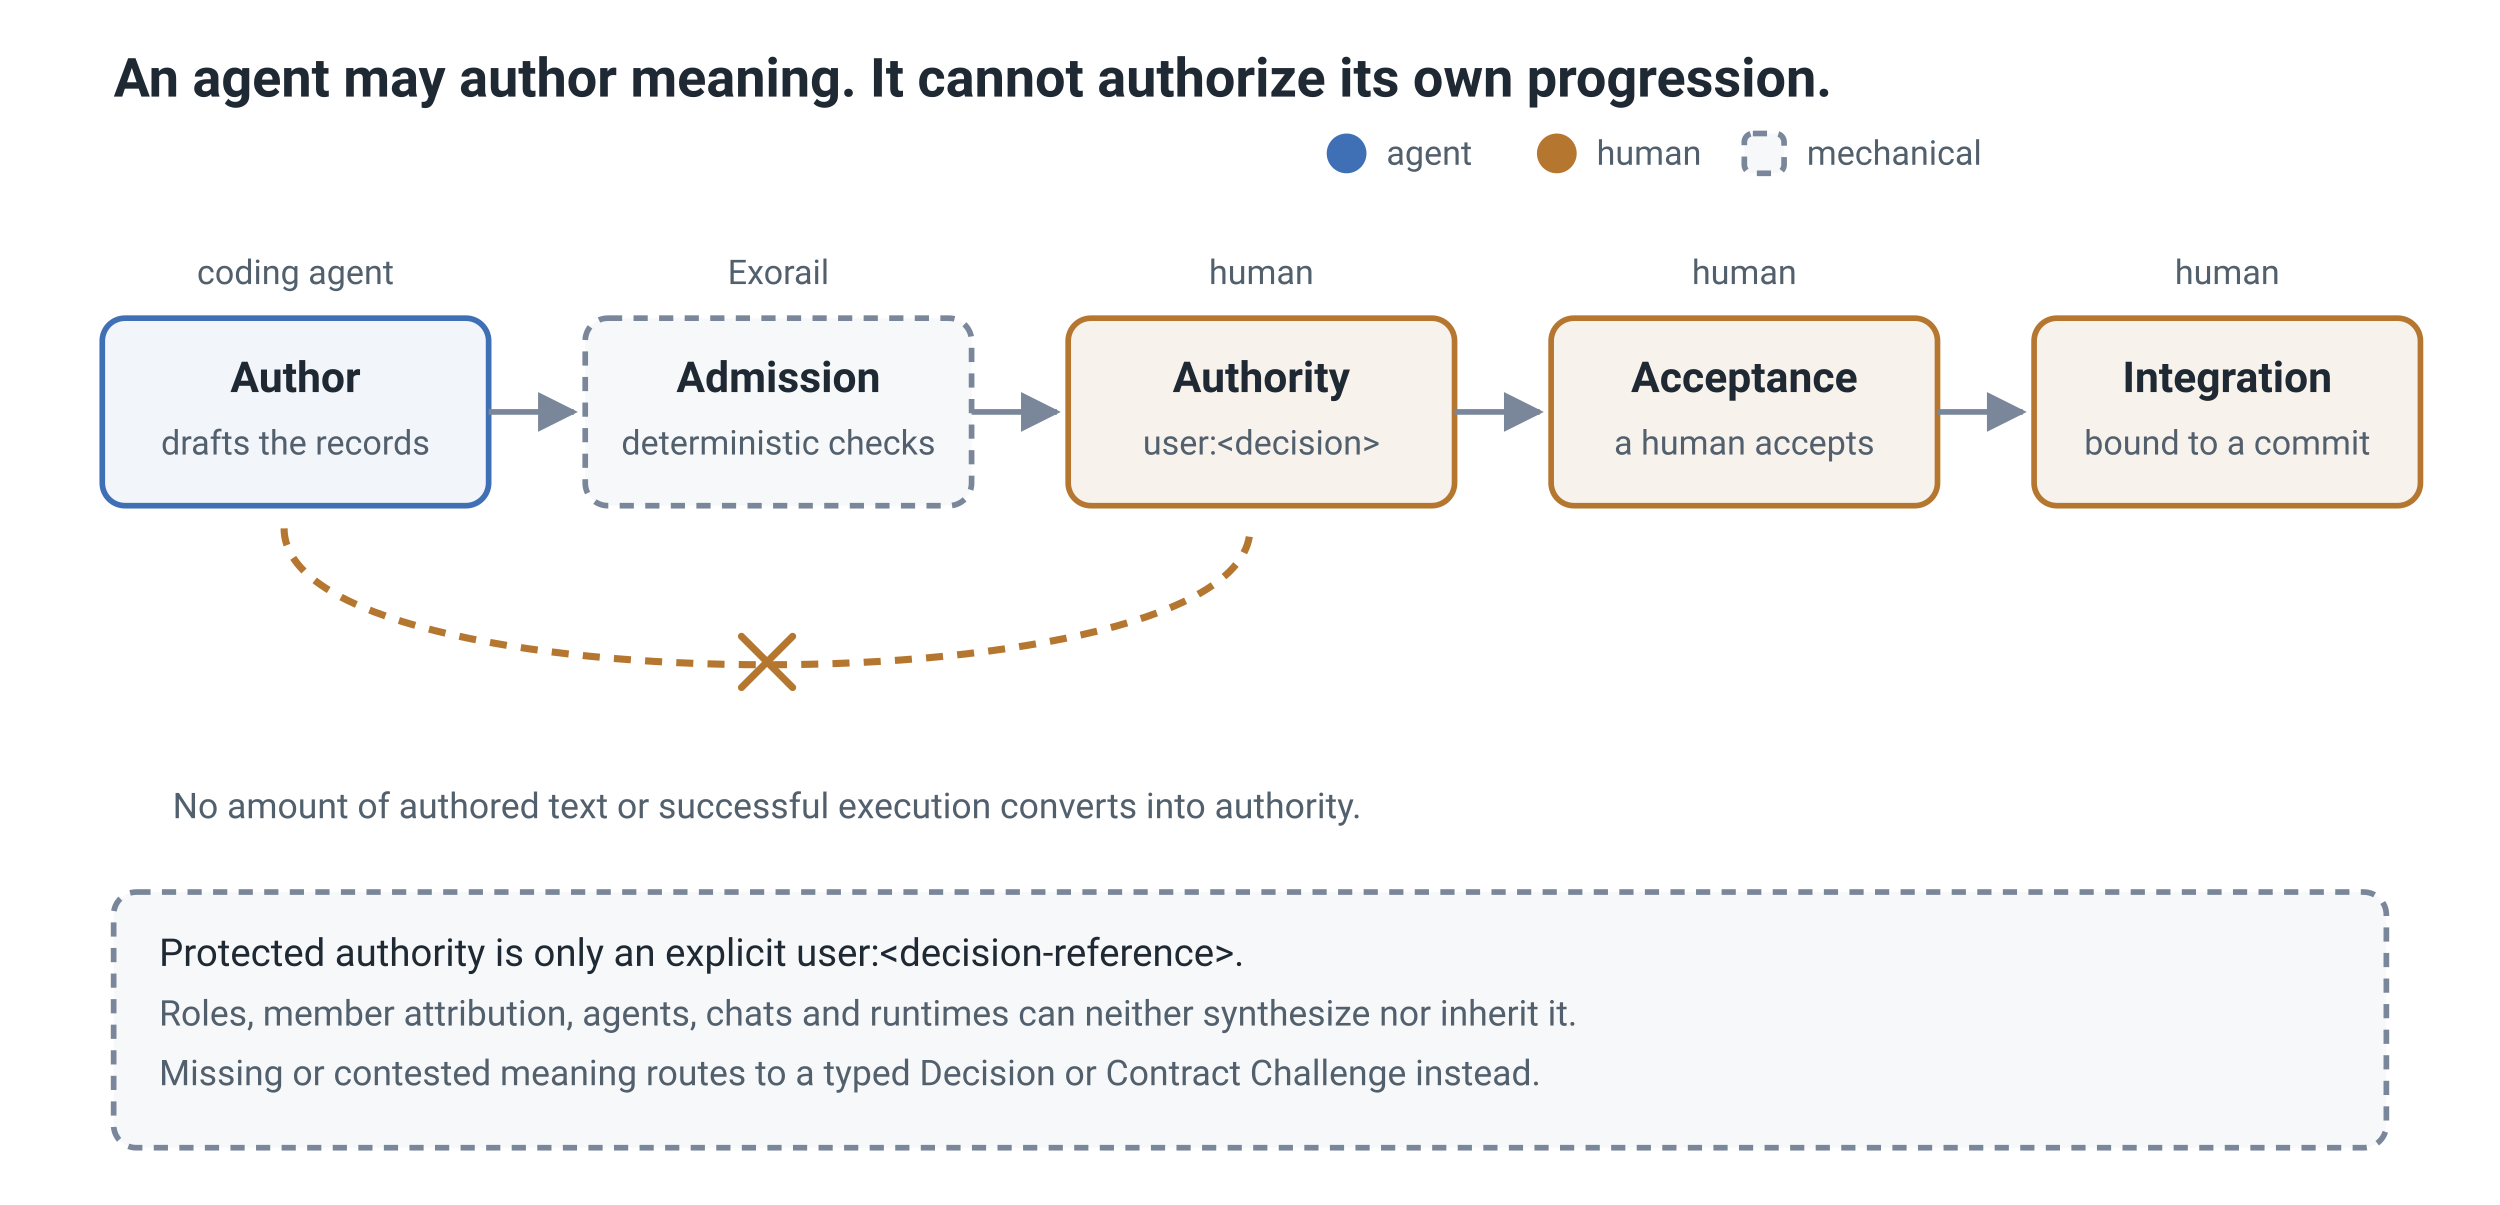
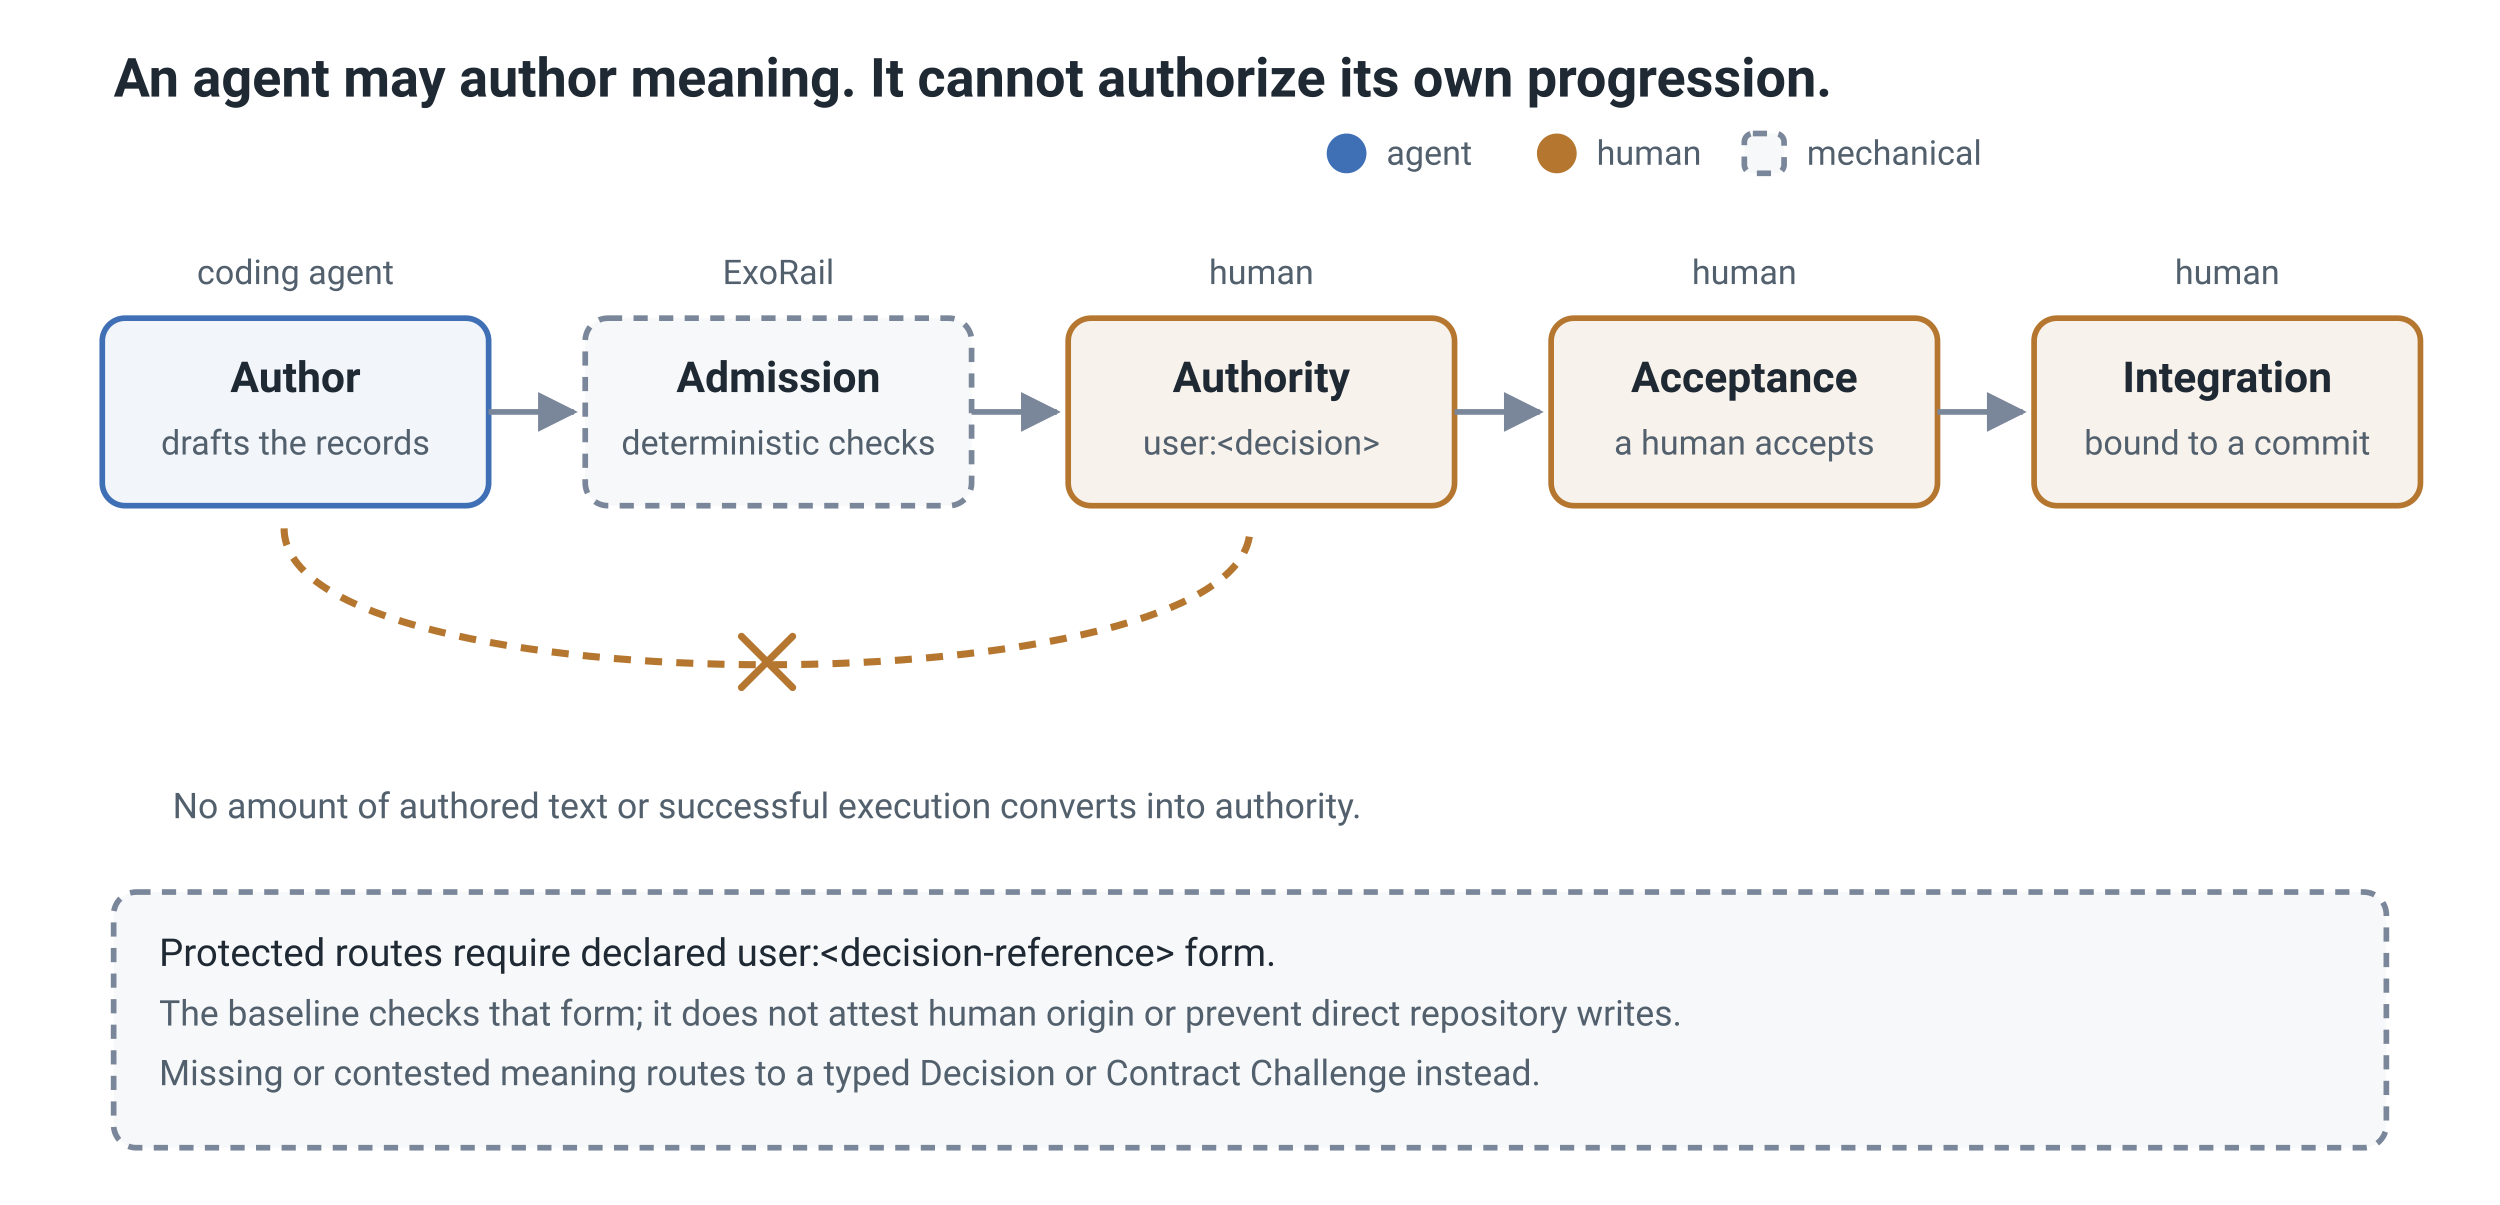
<svg xmlns="http://www.w3.org/2000/svg" viewBox="0 0 880 424" width="880" height="424" role="img" aria-labelledby="title desc">
  <defs>
    <marker id="a" viewBox="0 0 10 10" refX="9" refY="5" markerWidth="7" markerHeight="7" orient="auto-start-reverse">
      <path class="ah" d="M 0 0 L 10 5 L 0 10 z" />
    </marker>
  </defs>
  <style>
    text { font-family: system-ui, -apple-system, "Segoe UI", Roboto, sans-serif; }
    .head { font-size: 19px; font-weight: 700; fill: #1f2933; }
    .stage { font-size: 15px; font-weight: 600; fill: #1f2933; }
    .body { font-size: 13.5px; fill: #1f2933; }
    .note { font-size: 12.5px; fill: #52606d; }
    .key { font-size: 12px; fill: #52606d; }
    .mono { font-family: ui-monospace, SFMono-Regular, Consolas, monospace; font-size: 12.5px; fill: #52606d; }
    .box { fill: #3f6fb5; fill-opacity: .07; stroke: #3f6fb5; stroke-width: 2; }
    .boxh { fill: #b5762f; fill-opacity: .09; stroke: #b5762f; stroke-width: 2; }
    .boxm { fill: #7a8699; fill-opacity: .06; stroke: #7a8699; stroke-width: 2; stroke-dasharray: 5 4; }
    .stop { fill: #3f6fb5; }
    .gate { fill: #b5762f; }
    .rail { stroke: #7a8699; stroke-width: 3; fill: none; }
    .arrow { stroke: #7a8699; stroke-width: 2; fill: none; marker-end: url(#a); }
    .ah { fill: #7a8699; }
    .blocked { stroke: #b5762f; stroke-width: 2.5; fill: none; stroke-dasharray: 6 5; }
    .cross { stroke: #b5762f; stroke-width: 2.5; stroke-linecap: round; }
    @media (prefers-color-scheme: dark) {
      .head, .stage, .body { fill: #e6edf3; }
      .note, .key, .mono { fill: #9aa7b4; }
      .box { fill: #6ea8fe; fill-opacity: .12; stroke: #6ea8fe; }
      .boxh { fill: #e0a34a; fill-opacity: .14; stroke: #e0a34a; }
      .boxm { fill: #8b98a5; fill-opacity: .10; stroke: #8b98a5; }
      .stop { fill: #6ea8fe; }
      .gate { fill: #e0a34a; }
      .rail, .arrow { stroke: #8b98a5; }
      .ah { fill: #8b98a5; }
      .blocked, .cross { stroke: #e0a34a; }
    }
  </style>
  <text class="head" x="40" y="34">An agent may author meaning. It cannot authorize its own progression.</text>
  <circle class="stop" cx="474" cy="54" r="7" />
  <text class="key" x="488" y="58">agent</text>
  <circle class="gate" cx="548" cy="54" r="7" />
  <text class="key" x="562" y="58">human</text>
  <rect class="boxm" x="614" y="47" width="14" height="14" rx="3" />
  <text class="key" x="636" y="58">mechanical</text>
  <text class="key" x="104" y="100" text-anchor="middle">coding agent</text>
  <rect class="box" x="36" y="112" width="136" height="66" rx="8" />
  <text class="stage" x="104" y="138" text-anchor="middle">Author</text>
  <text class="key" x="104" y="160" text-anchor="middle">drafts the records</text>
-   <text class="key" x="274" y="100" text-anchor="middle">Exorail</text>
+   <text class="key" x="274" y="100" text-anchor="middle">ExoRail</text>
  <rect class="boxm" x="206" y="112" width="136" height="66" rx="8" />
  <text class="stage" x="274" y="138" text-anchor="middle">Admission</text>
  <text class="key" x="274" y="160" text-anchor="middle">deterministic checks</text>
  <text class="key" x="444" y="100" text-anchor="middle">human</text>
  <rect class="boxh" x="376" y="112" width="136" height="66" rx="8" />
  <text class="stage" x="444" y="138" text-anchor="middle">Authority</text>
  <text class="key" x="444" y="160" text-anchor="middle">user:&lt;decision&gt;</text>
  <text class="key" x="614" y="100" text-anchor="middle">human</text>
  <rect class="boxh" x="546" y="112" width="136" height="66" rx="8" />
  <text class="stage" x="614" y="138" text-anchor="middle">Acceptance</text>
  <text class="key" x="614" y="160" text-anchor="middle">a human accepts</text>
  <text class="key" x="784" y="100" text-anchor="middle">human</text>
  <rect class="boxh" x="716" y="112" width="136" height="66" rx="8" />
  <text class="stage" x="784" y="138" text-anchor="middle">Integration</text>
  <text class="key" x="784" y="160" text-anchor="middle">bound to a commit</text>
  <line class="arrow" x1="172" y1="145" x2="202" y2="145" />
  <line class="arrow" x1="342" y1="145" x2="372" y2="145" />
  <line class="arrow" x1="512" y1="145" x2="542" y2="145" />
  <line class="arrow" x1="682" y1="145" x2="712" y2="145" />
  <path class="blocked" d="M 100 186 C 100 250, 440 250, 440 186" />
  <line class="cross" x1="261" y1="224" x2="279" y2="242" />
  <line class="cross" x1="279" y1="224" x2="261" y2="242" />
  <text class="note" x="270" y="288" text-anchor="middle">No amount of authored text or successful execution converts into authority.</text>
  <rect class="boxm" x="40" y="314" width="800" height="90" rx="8" />
-   <text class="body" x="56" y="340">Protected authority is only an explicit user:&lt;decision-reference&gt;.</text>
-   <text class="note" x="56" y="361">Roles, member attribution, agents, chats and runtimes can neither synthesize nor inherit it.</text>
+   <text class="body" x="56" y="340">Protected routes require declared user:&lt;decision-reference&gt; form.</text>
+   <text class="note" x="56" y="361">The baseline checks that form; it does not attest human origin or prevent direct repository writes.</text>
  <text class="note" x="56" y="382">Missing or contested meaning routes to a typed Decision or Contract Challenge instead.</text>
</svg>
